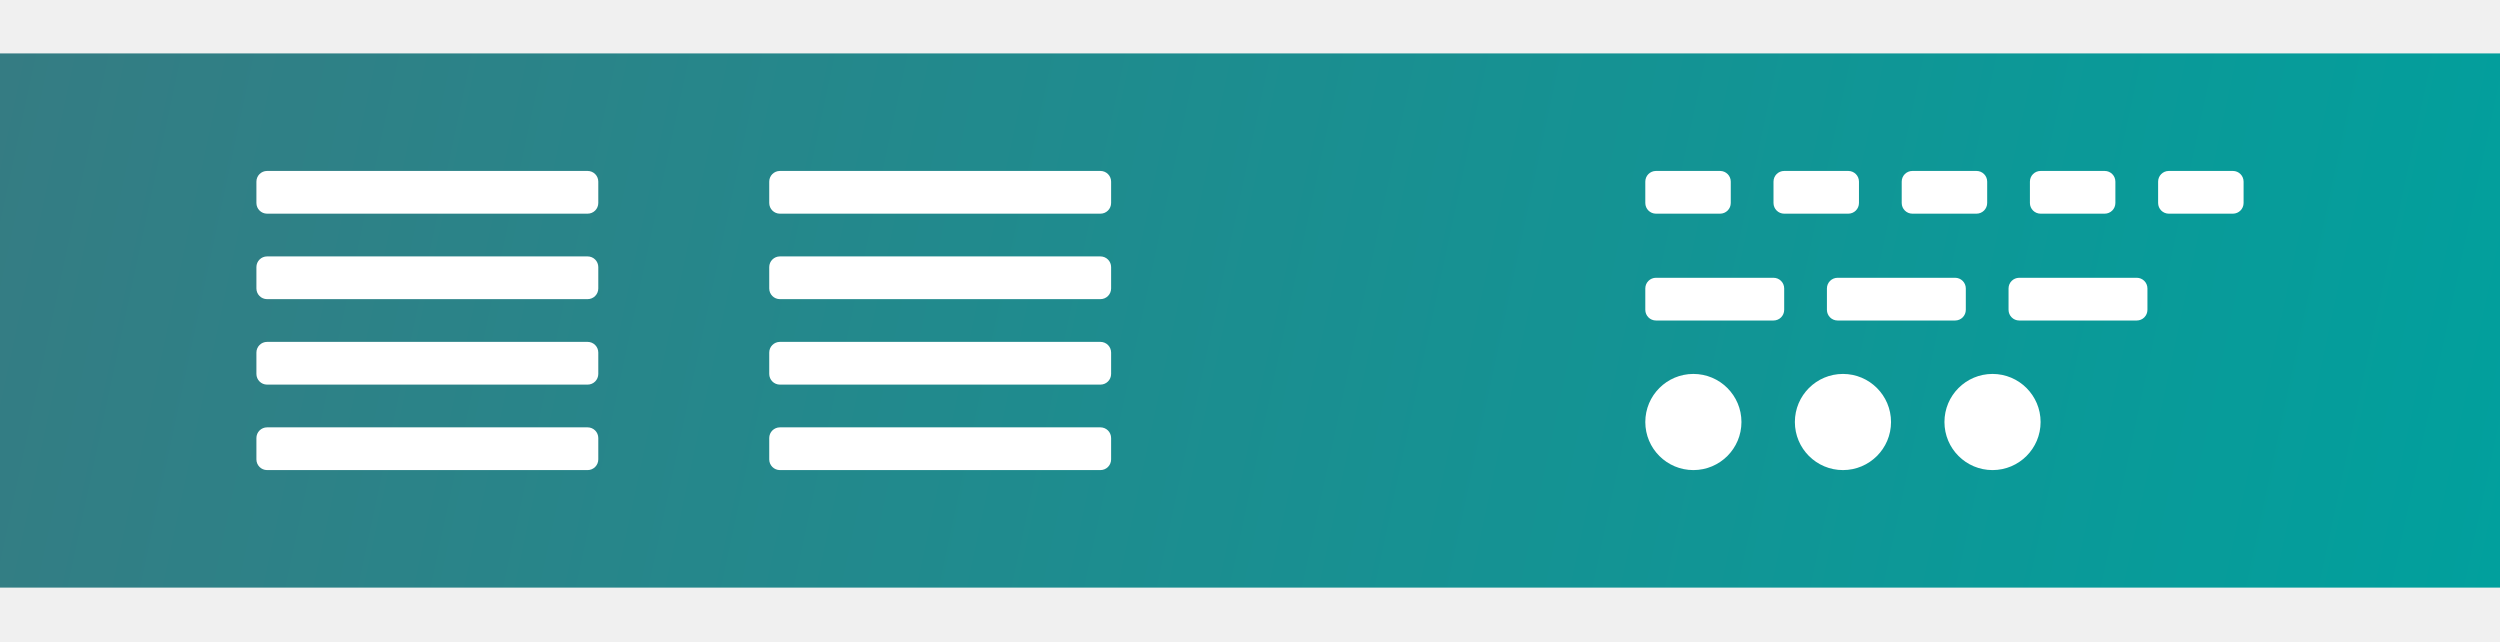
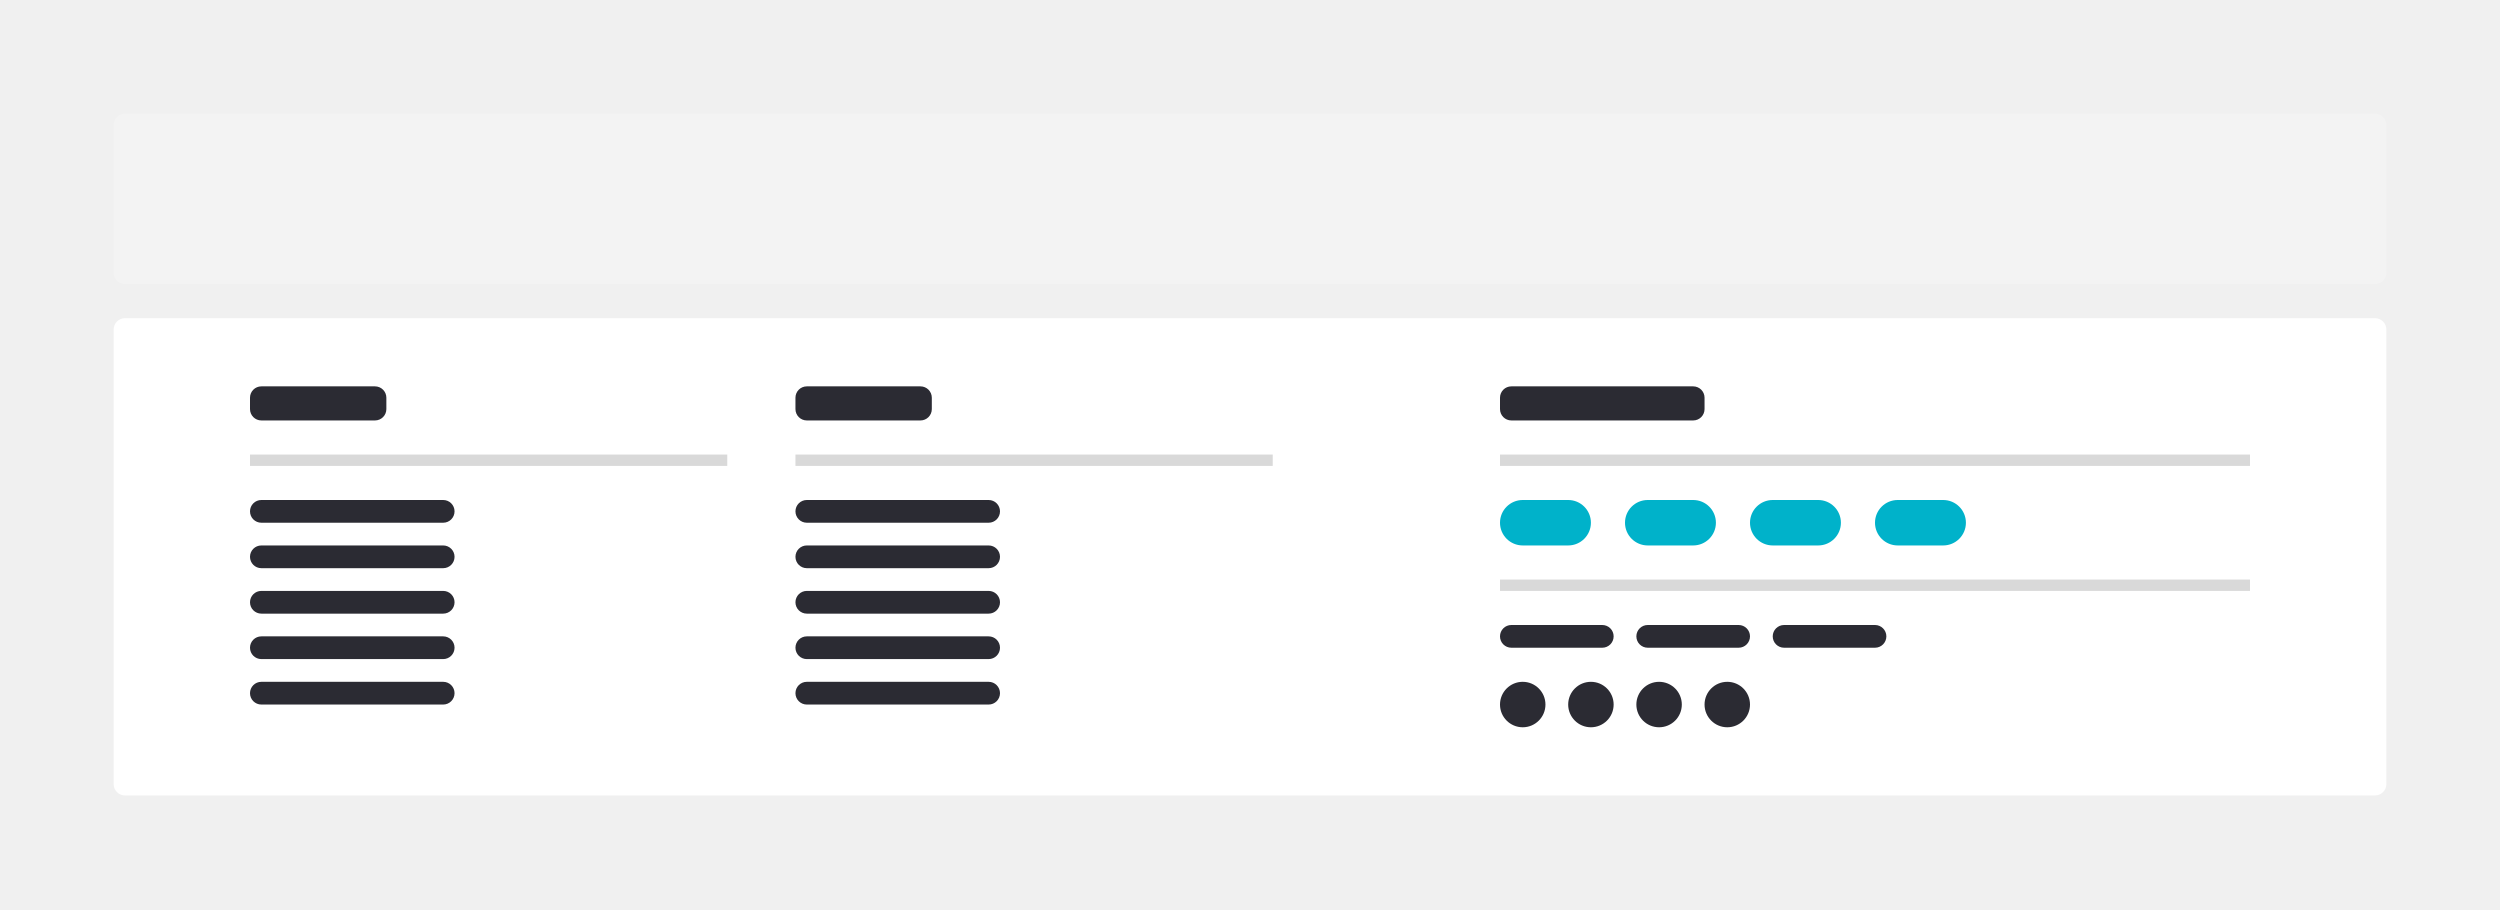
- <svg xmlns="http://www.w3.org/2000/svg" width="234" height="60" viewBox="0 0 234 60" fill="none">
-   <rect y="5" width="234" height="50" fill="url(#bg_gradient)" />
-   <rect x="24" y="24" width="32" height="4" rx="1" fill="white" />
-   <rect x="24" y="32" width="32" height="4" rx="1" fill="white" />
-   <rect x="24" y="40" width="32" height="4" rx="1" fill="white" />
-   <rect x="24" y="16" width="32" height="4" rx="1" fill="white" />
-   <rect x="72" y="24" width="32" height="4" rx="1" fill="white" />
-   <rect x="72" y="32" width="32" height="4" rx="1" fill="white" />
-   <rect x="72" y="40" width="32" height="4" rx="1" fill="white" />
-   <rect x="72" y="16" width="32" height="4" rx="1" fill="white" />
-   <rect x="171" y="26" width="13" height="4" rx="1" fill="white" />
-   <rect x="154" y="26" width="13" height="4" rx="1" fill="white" />
-   <rect x="188" y="26" width="13" height="4" rx="1" fill="white" />
-   <rect x="202" y="16" width="8" height="4" rx="1" fill="white" />
-   <rect x="190" y="16" width="8" height="4" rx="1" fill="white" />
-   <rect x="178" y="16" width="8" height="4" rx="1" fill="white" />
-   <rect x="166" y="16" width="8" height="4" rx="1" fill="white" />
-   <rect x="154" y="16" width="8" height="4" rx="1" fill="white" />
-   <circle cx="186.5" cy="39.5" r="4.5" fill="white" />
-   <circle cx="172.5" cy="39.5" r="4.5" fill="white" />
-   <circle cx="158.5" cy="39.5" r="4.5" fill="white" />
-   <defs>
-     <linearGradient id="bg_gradient" x1="0" y1="5" x2="234" y2="55" gradientUnits="userSpaceOnUse">
-       <stop stop-color="#357C83" />
-       <stop offset="1" stop-color="#01A09D" />
-     </linearGradient>
-   </defs>
+ <svg xmlns="http://www.w3.org/2000/svg" width="220" height="80" viewBox="0 0 220 80" fill="none">
+   <path d="M10 29C10 28.448 10.448 28 11 28H209C209.552 28 210 28.448 210 29V69C210 69.552 209.552 70 209 70H11C10.448 70 10 69.552 10 69V29Z" fill="white" />
+   <rect x="132" y="34" width="18" height="3" rx="1" fill="#2B2B33" />
+   <rect x="22" y="34" width="12" height="3" rx="1" fill="#2B2B33" />
+   <rect x="70" y="34" width="12" height="3" rx="1" fill="#2B2B33" />
+   <rect x="22" y="56" width="18" height="2" rx="1" fill="#2B2B33" />
+   <rect x="22" y="60" width="18" height="2" rx="1" fill="#2B2B33" />
+   <rect x="70" y="56" width="18" height="2" rx="1" fill="#2B2B33" />
+   <rect x="70" y="60" width="18" height="2" rx="1" fill="#2B2B33" />
+   <rect x="132" y="55" width="10" height="2" rx="1" fill="#2B2B33" />
+   <rect x="144" y="55" width="10" height="2" rx="1" fill="#2B2B33" />
+   <rect x="156" y="55" width="10" height="2" rx="1" fill="#2B2B33" />
+   <rect x="22" y="52" width="18" height="2" rx="1" fill="#2B2B33" />
+   <rect x="70" y="52" width="18" height="2" rx="1" fill="#2B2B33" />
+   <rect x="22" y="48" width="18" height="2" rx="1" fill="#2B2B33" />
+   <rect x="70" y="48" width="18" height="2" rx="1" fill="#2B2B33" />
+   <rect x="22" y="44" width="18" height="2" rx="1" fill="#2B2B33" />
+   <rect x="70" y="44" width="18" height="2" rx="1" fill="#2B2B33" />
+   <rect x="22" y="40" width="42" height="1" fill="#D9D9D9" />
+   <rect x="70" y="40" width="42" height="1" fill="#D9D9D9" />
+   <rect x="132" y="40" width="66" height="1" fill="#D9D9D9" />
+   <rect x="132" y="51" width="66" height="1" fill="#D9D9D9" />
+   <circle cx="134" cy="62" r="2" fill="#2B2B33" />
+   <circle cx="140" cy="62" r="2" fill="#2B2B33" />
+   <circle cx="146" cy="62" r="2" fill="#2B2B33" />
+   <circle cx="152" cy="62" r="2" fill="#2B2B33" />
+   <rect x="132" y="44" width="8" height="4" rx="2" fill="#00B2CA" />
+   <rect x="154" y="44" width="8" height="4" rx="2" fill="#00B2CA" />
+   <rect x="143" y="44" width="8" height="4" rx="2" fill="#00B2CA" />
+   <rect x="165" y="44" width="8" height="4" rx="2" fill="#00B2CA" />
+   <rect x="10" y="10" width="200" height="15" rx="1" fill="white" fill-opacity="0.2" />
</svg>
